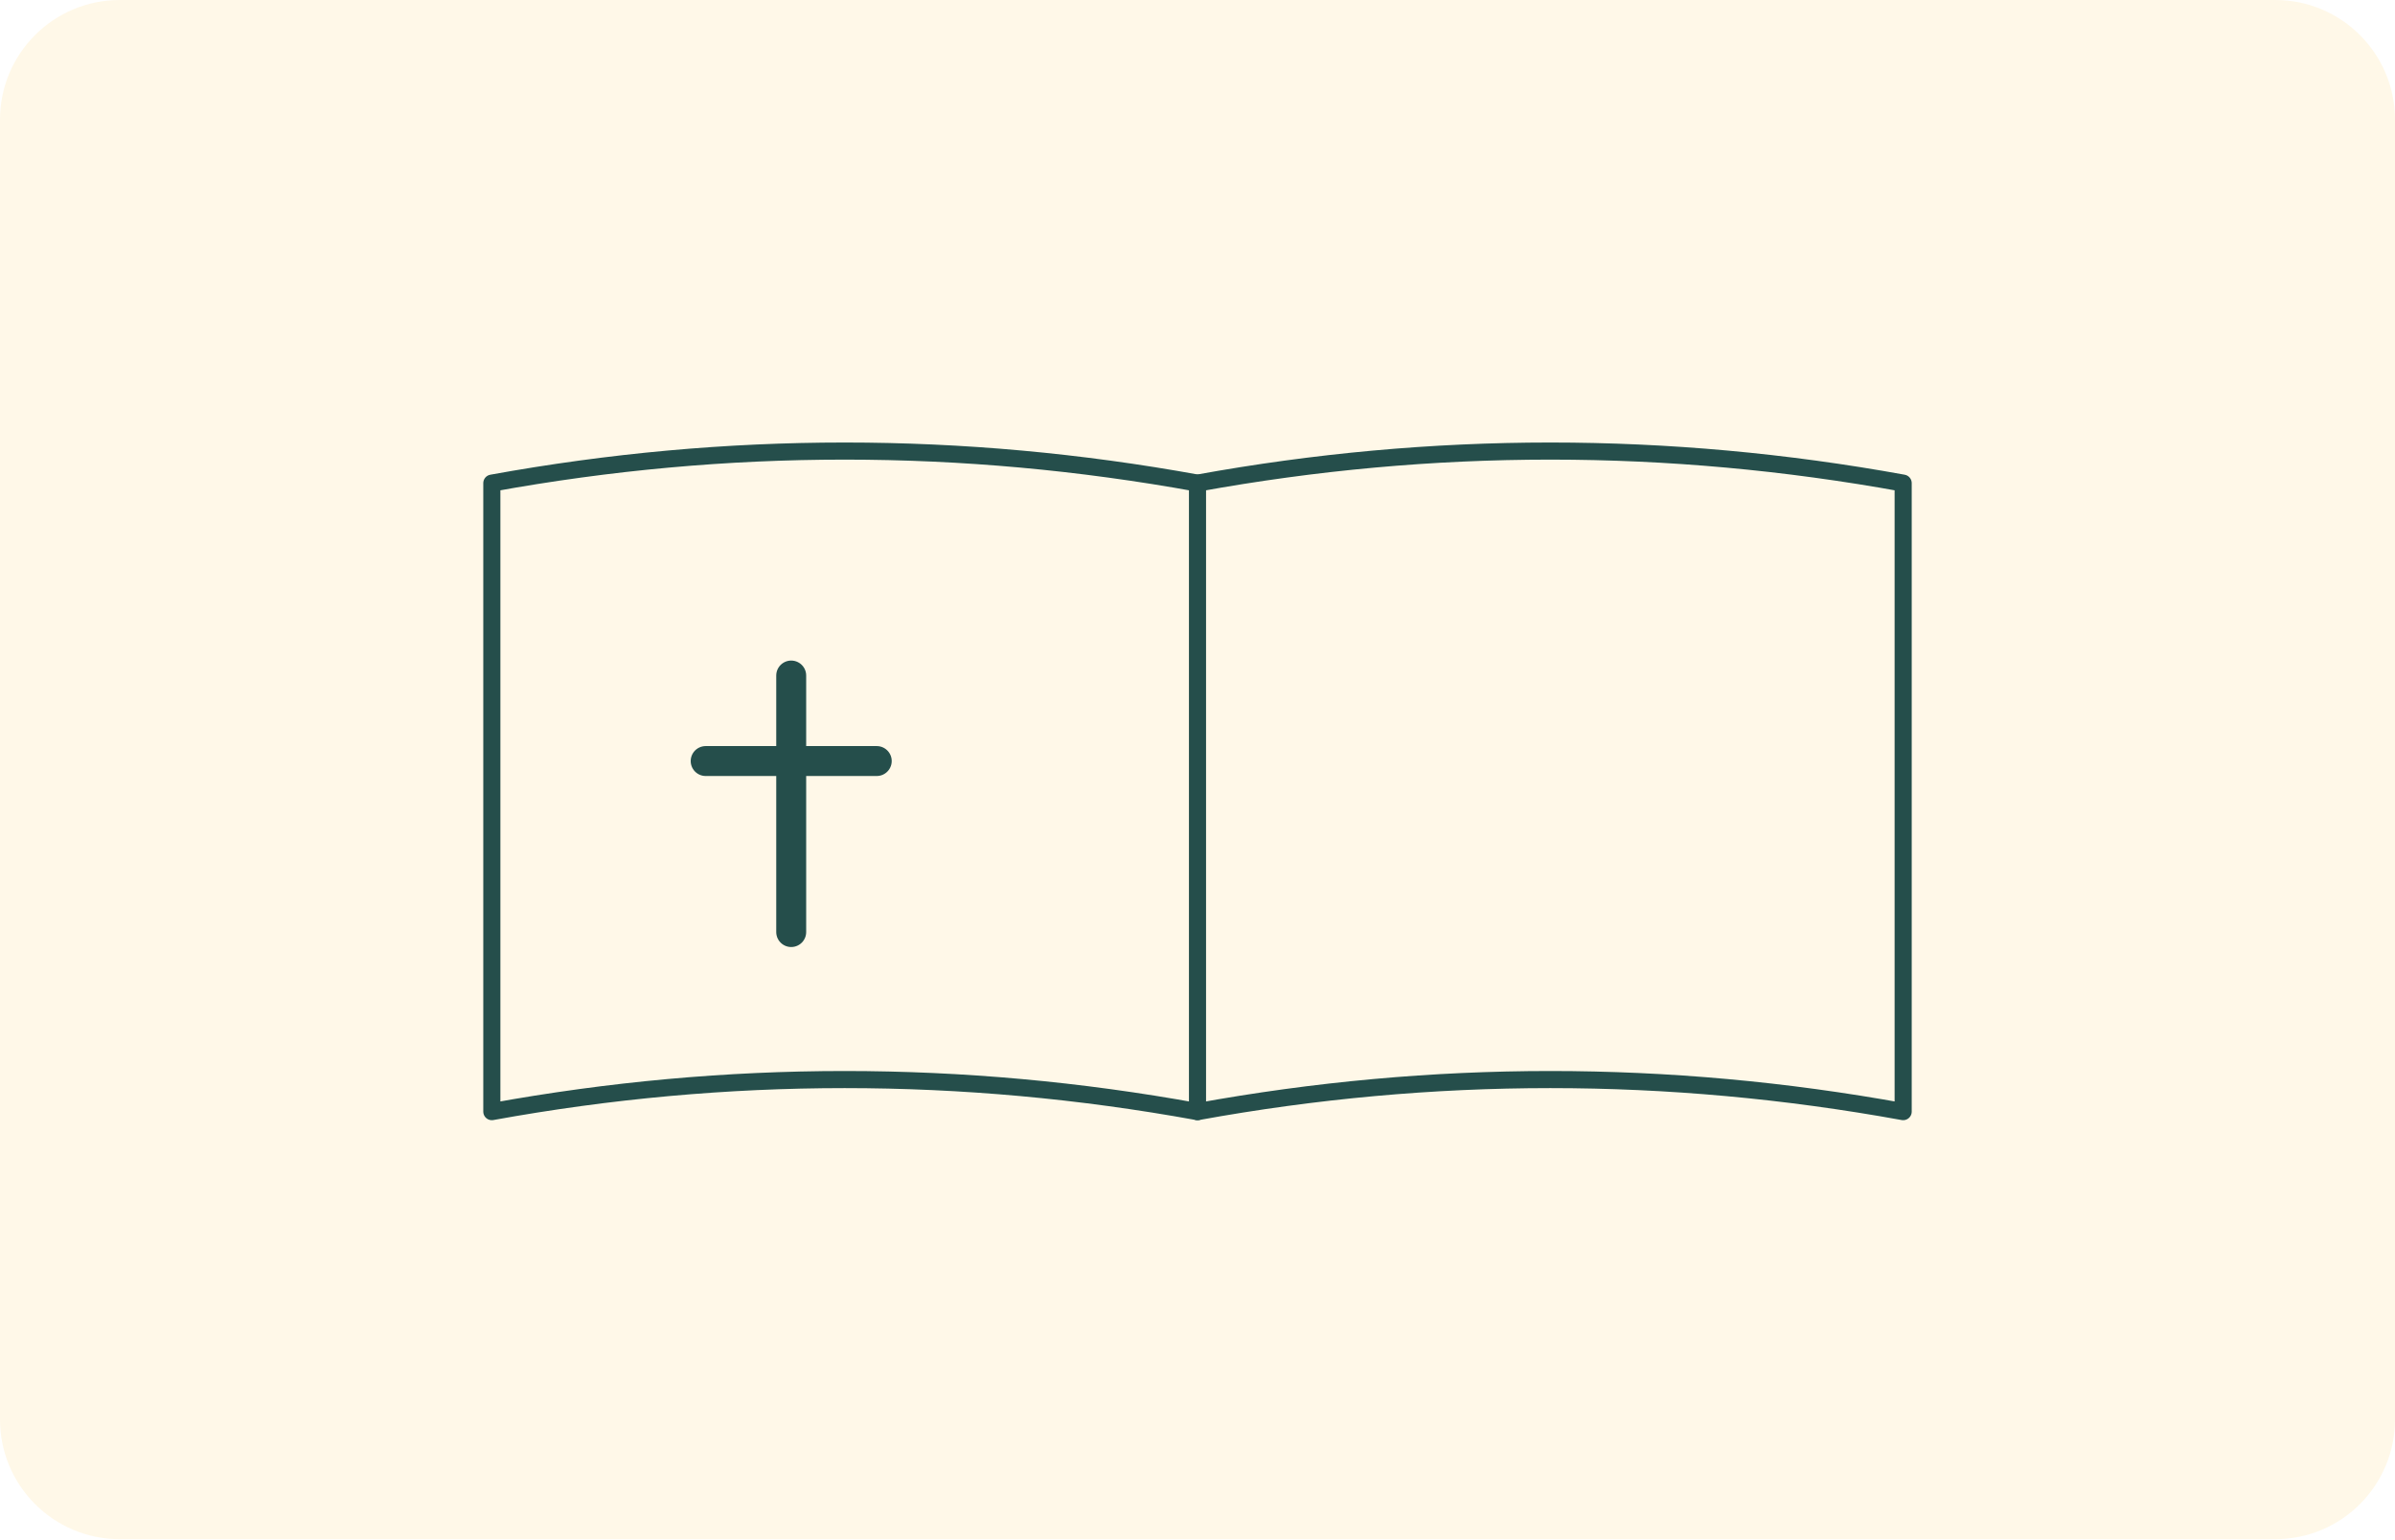
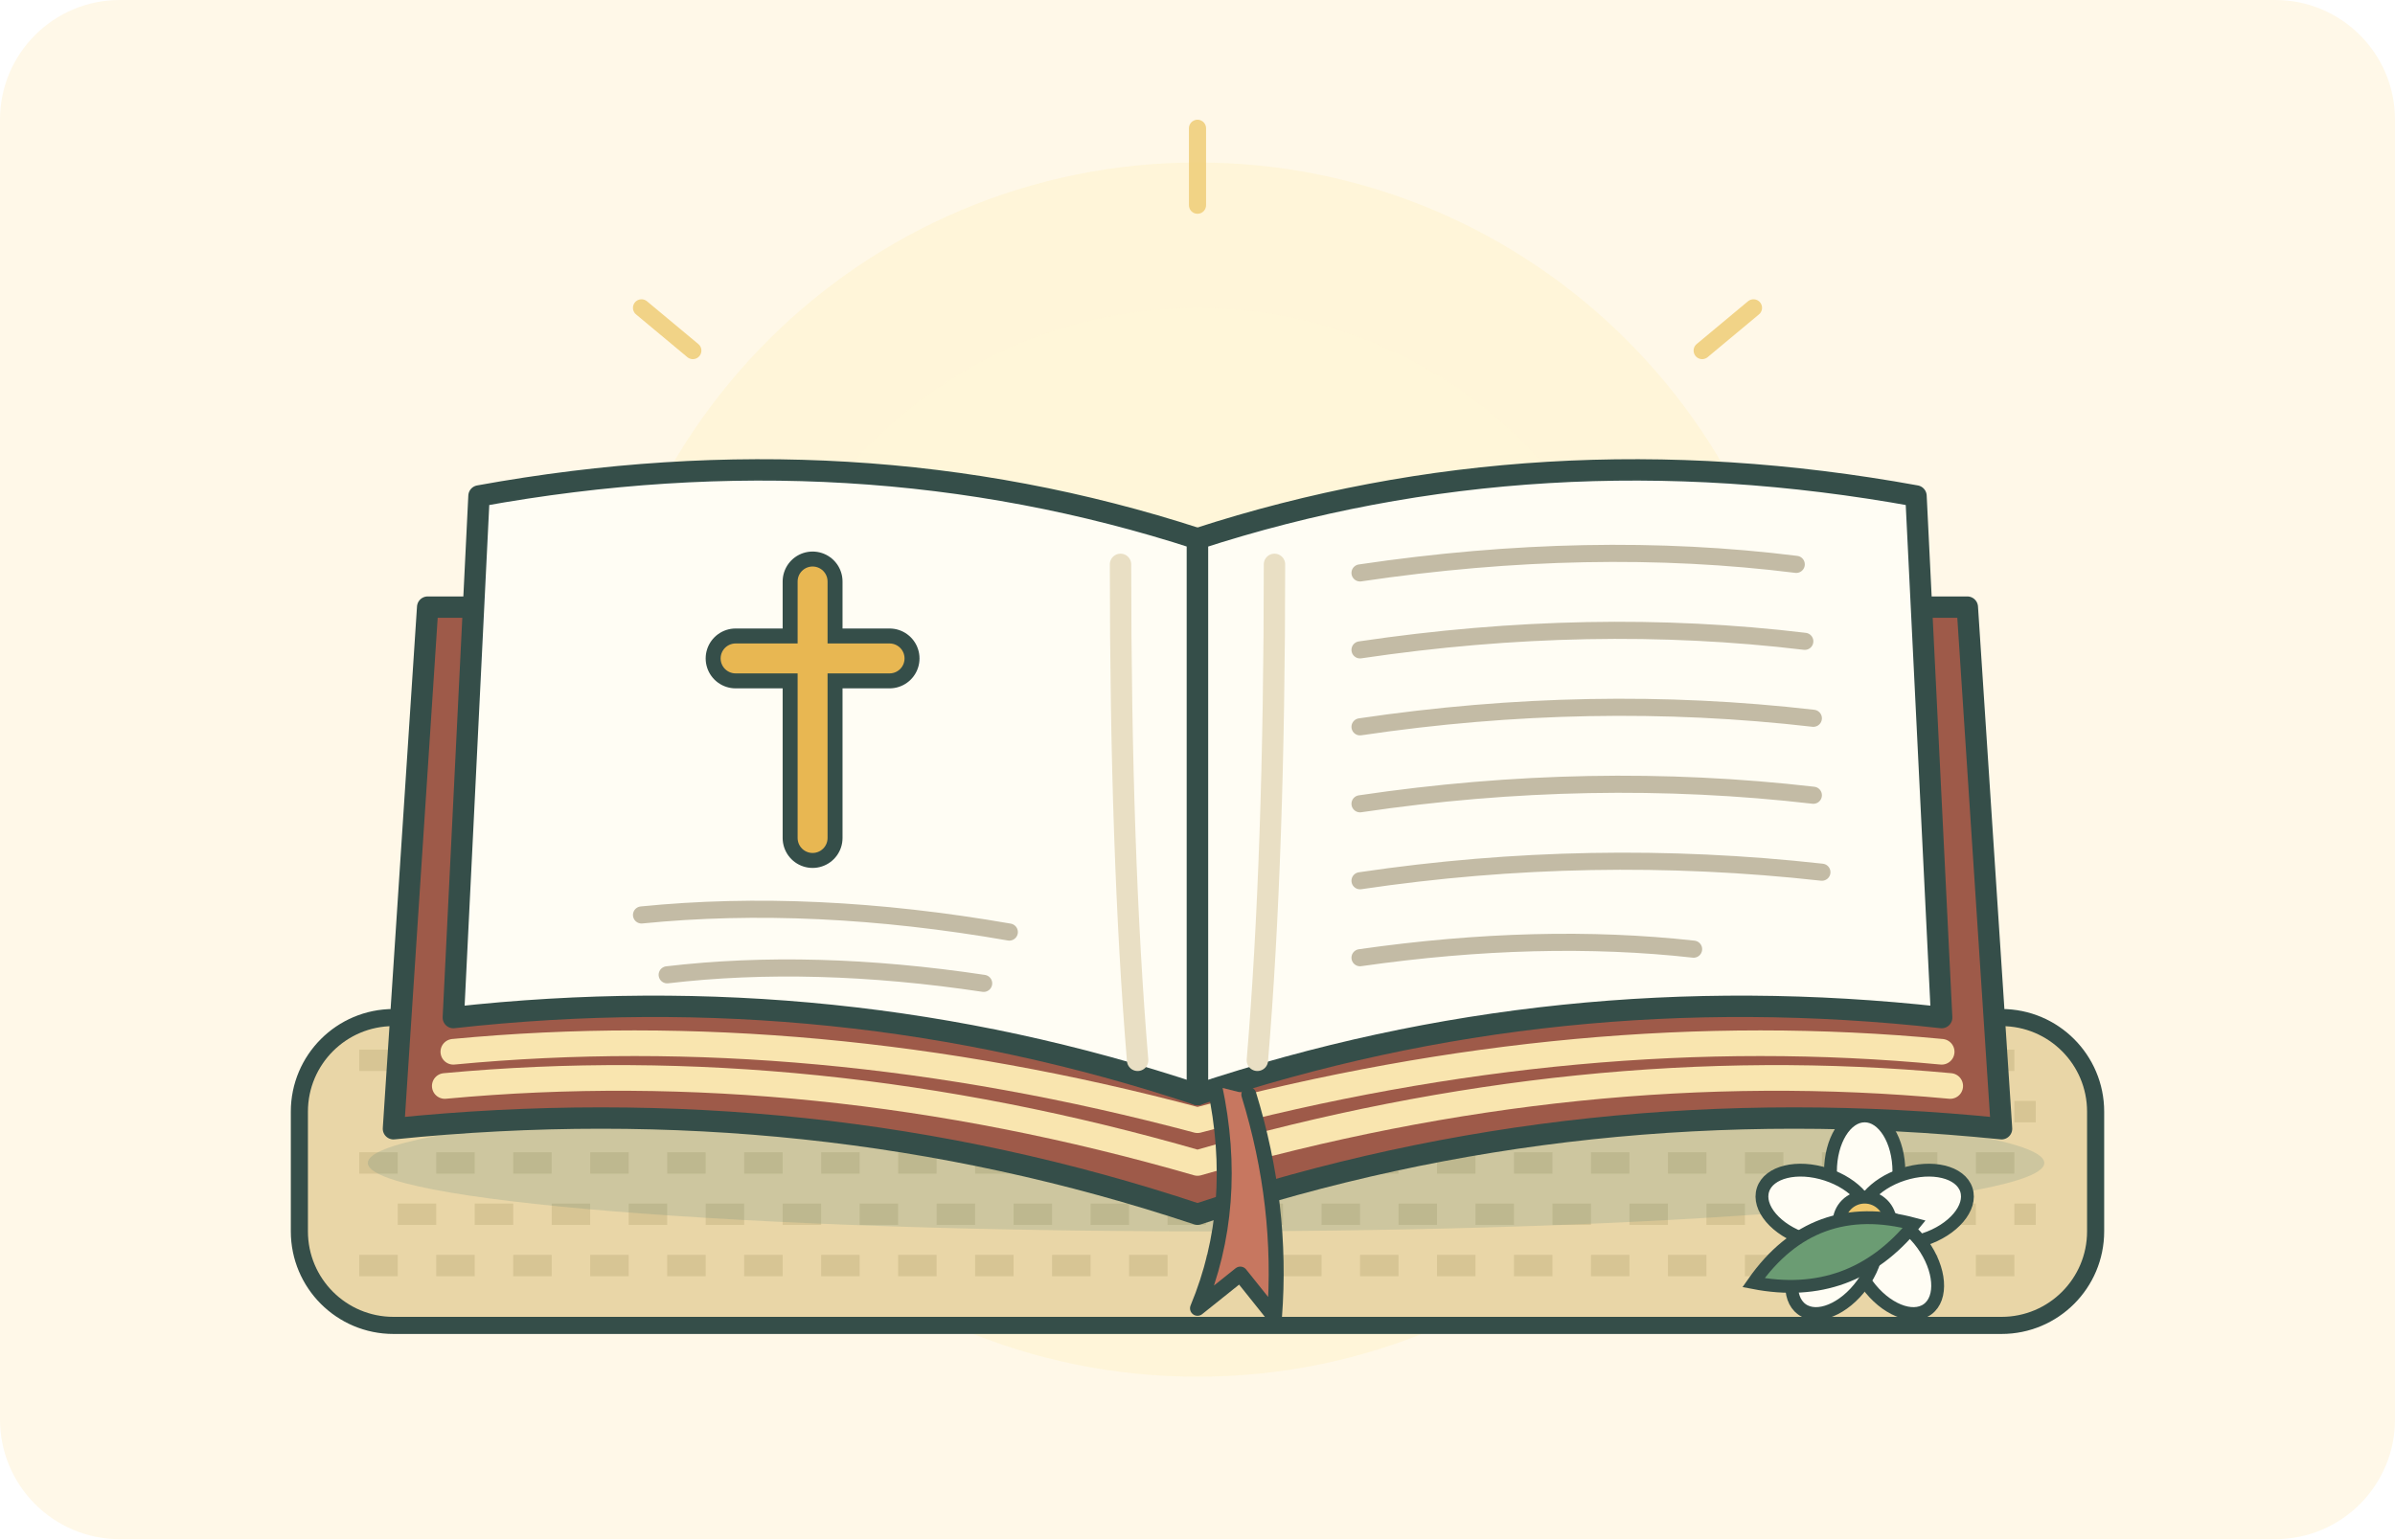
<svg xmlns="http://www.w3.org/2000/svg" viewBox="0 0 560 360" role="img">
  <rect width="560" height="360" rx="28" fill="#FFF8E8" />
-   <path d="M115 113 Q197.5 98 280.0 113 Q362.5 98 445 113 L445 260 Q362.5 245 280.0 260 Q197.5 245 115 260 Z" fill="#FFF8E8" stroke="#254E4B" stroke-width="4" stroke-linecap="round" stroke-linejoin="round" />
-   <path d="M280.0 113 L280.0 260" fill="none" stroke="#254E4B" stroke-width="4" stroke-linecap="round" stroke-linejoin="round" />
-   <path d="M185 158 L185 218 M165 178 L205 178" fill="none" stroke="#254E4B" stroke-width="7" stroke-linecap="round" stroke-linejoin="round" />
+   <circle cx="280" cy="180" r="142" fill="#FFF3CC" opacity=".55" />
+   <circle cx="280" cy="180" r="108" fill="#FFF6D8" opacity=".7" />
+   <g stroke="#F0CF7C" stroke-width="4" stroke-linecap="round" opacity=".9">
+     <path d="M280 30v18M150 72l12 10M410 72l-12 10M118 170h18M424 170h18" />
+   </g>
+   <rect x="70" y="238" width="420" height="72" rx="22" fill="#E9D6A7" stroke="#354E49" stroke-width="4" />
+   <path d="M84 248H476M93 260H476M84 272H476M93 284H476M84 296H476" stroke="#D7C594" stroke-width="5" stroke-dasharray="9 9" fill="none" />
+   <ellipse cx="282" cy="272" rx="196" ry="16" fill="#4E7E78" opacity=".18" />
+   <g stroke-linecap="round" stroke-linejoin="round">
+     <path d="M100 142L92 264Q190 254 280 284Q370 254 468 264L460 142Z" fill="#9E5A49" stroke="#354E49" stroke-width="5" />
+     <path d="M104 254Q190 246 280 272Q370 246 456 254" fill="none" stroke="#F9E5AF" stroke-width="6" />
+     <path d="M106 246Q190 238 280 262Q370 238 454 246" fill="none" stroke="#F9E5AF" stroke-width="6" />
+     <path d="M280 126Q200 100 112 116L106 238Q196 228 280 256Z" fill="#FFFDF4" stroke="#354E49" stroke-width="5" />
+     <path d="M280 126Q360 100 448 116L454 238Q364 228 280 256Z" fill="#FFFDF4" stroke="#354E49" stroke-width="5" />
+     <path d="M262 132Q262 200 266 248M298 132Q298 200 294 248" fill="none" stroke="#E9DFC4" stroke-width="5" />
+     <path d="M190 136V196M172 154H208" stroke="#354E49" stroke-width="14" />
+     <path d="M190 136V196M172 154H208" stroke="#E8B752" stroke-width="7" />
+     <path d="M150 214Q190 210 236 218M156 228Q190 224 230 230" fill="none" stroke="#C3BBA5" stroke-width="4" />
+     <path d="M318 134Q372 126 420 132M318 152Q372 144 422 150M318 170Q372 162 424 168M318 188Q372 180 424 186M318 206Q372 198 426 204M318 224Q360 218 396 222" fill="none" stroke="#C3BBA5" stroke-width="4" />
+     <path d="M284 254Q290 282 280 306L290 298L298 308Q300 282 292 256" fill="#C77760" stroke="#354E49" stroke-width="3.5" />
+   </g>
+   <g transform="translate(436 286)" stroke="#354E49" stroke-width="3" stroke-linecap="round" stroke-linejoin="round">
+     <ellipse cx="0" cy="-12" rx="8" ry="13" fill="#FFFDF4" transform="rotate(0)" />
+     <ellipse cx="0" cy="-12" rx="8" ry="13" fill="#FFFDF4" transform="rotate(72)" />
+     <ellipse cx="0" cy="-12" rx="8" ry="13" fill="#FFFDF4" transform="rotate(144)" />
+     <ellipse cx="0" cy="-12" rx="8" ry="13" fill="#FFFDF4" transform="rotate(216)" />
+     <ellipse cx="0" cy="-12" rx="8" ry="13" fill="#FFFDF4" transform="rotate(288)" />
+     <circle cx="0" cy="0" r="6" fill="#F0C86D" />
+   </g>
+   <g transform="translate(410 300) rotate(-20)">
+     <path d="M0 0Q20 -14 40 0Q20 12 0 0Z" fill="#6B9C73" stroke="#354E49" stroke-width="3" />
+   </g>
</svg>
